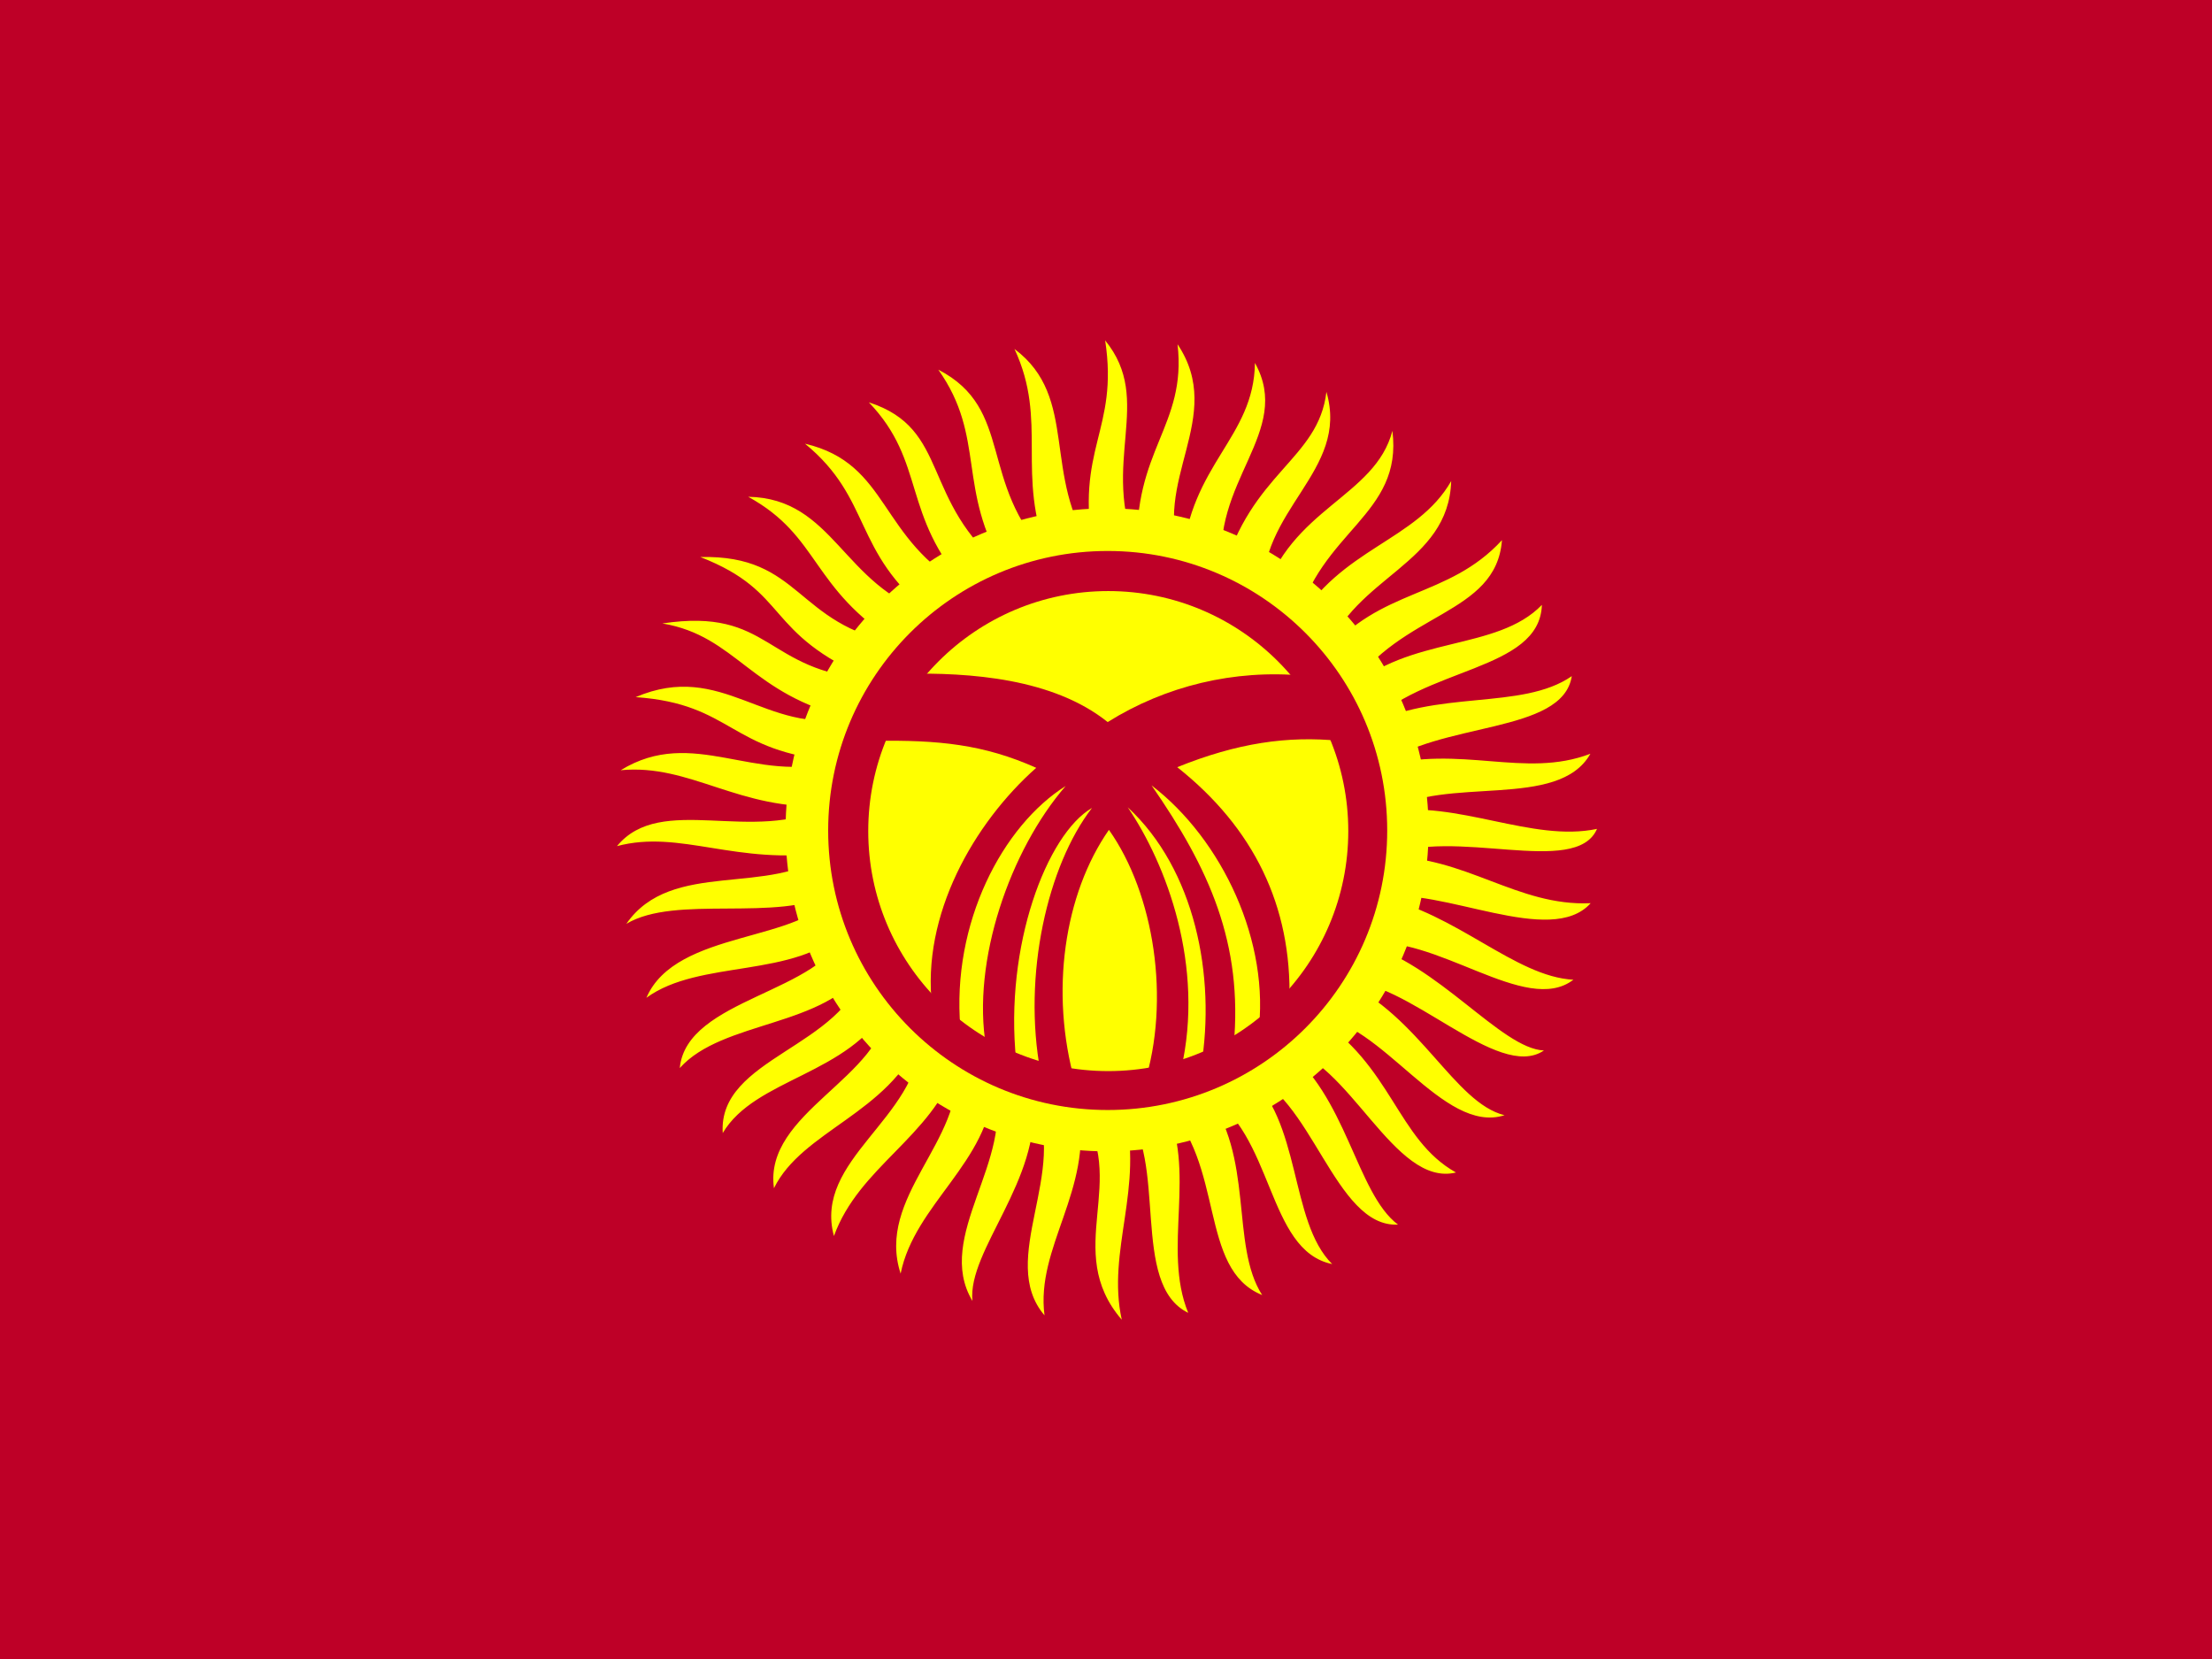
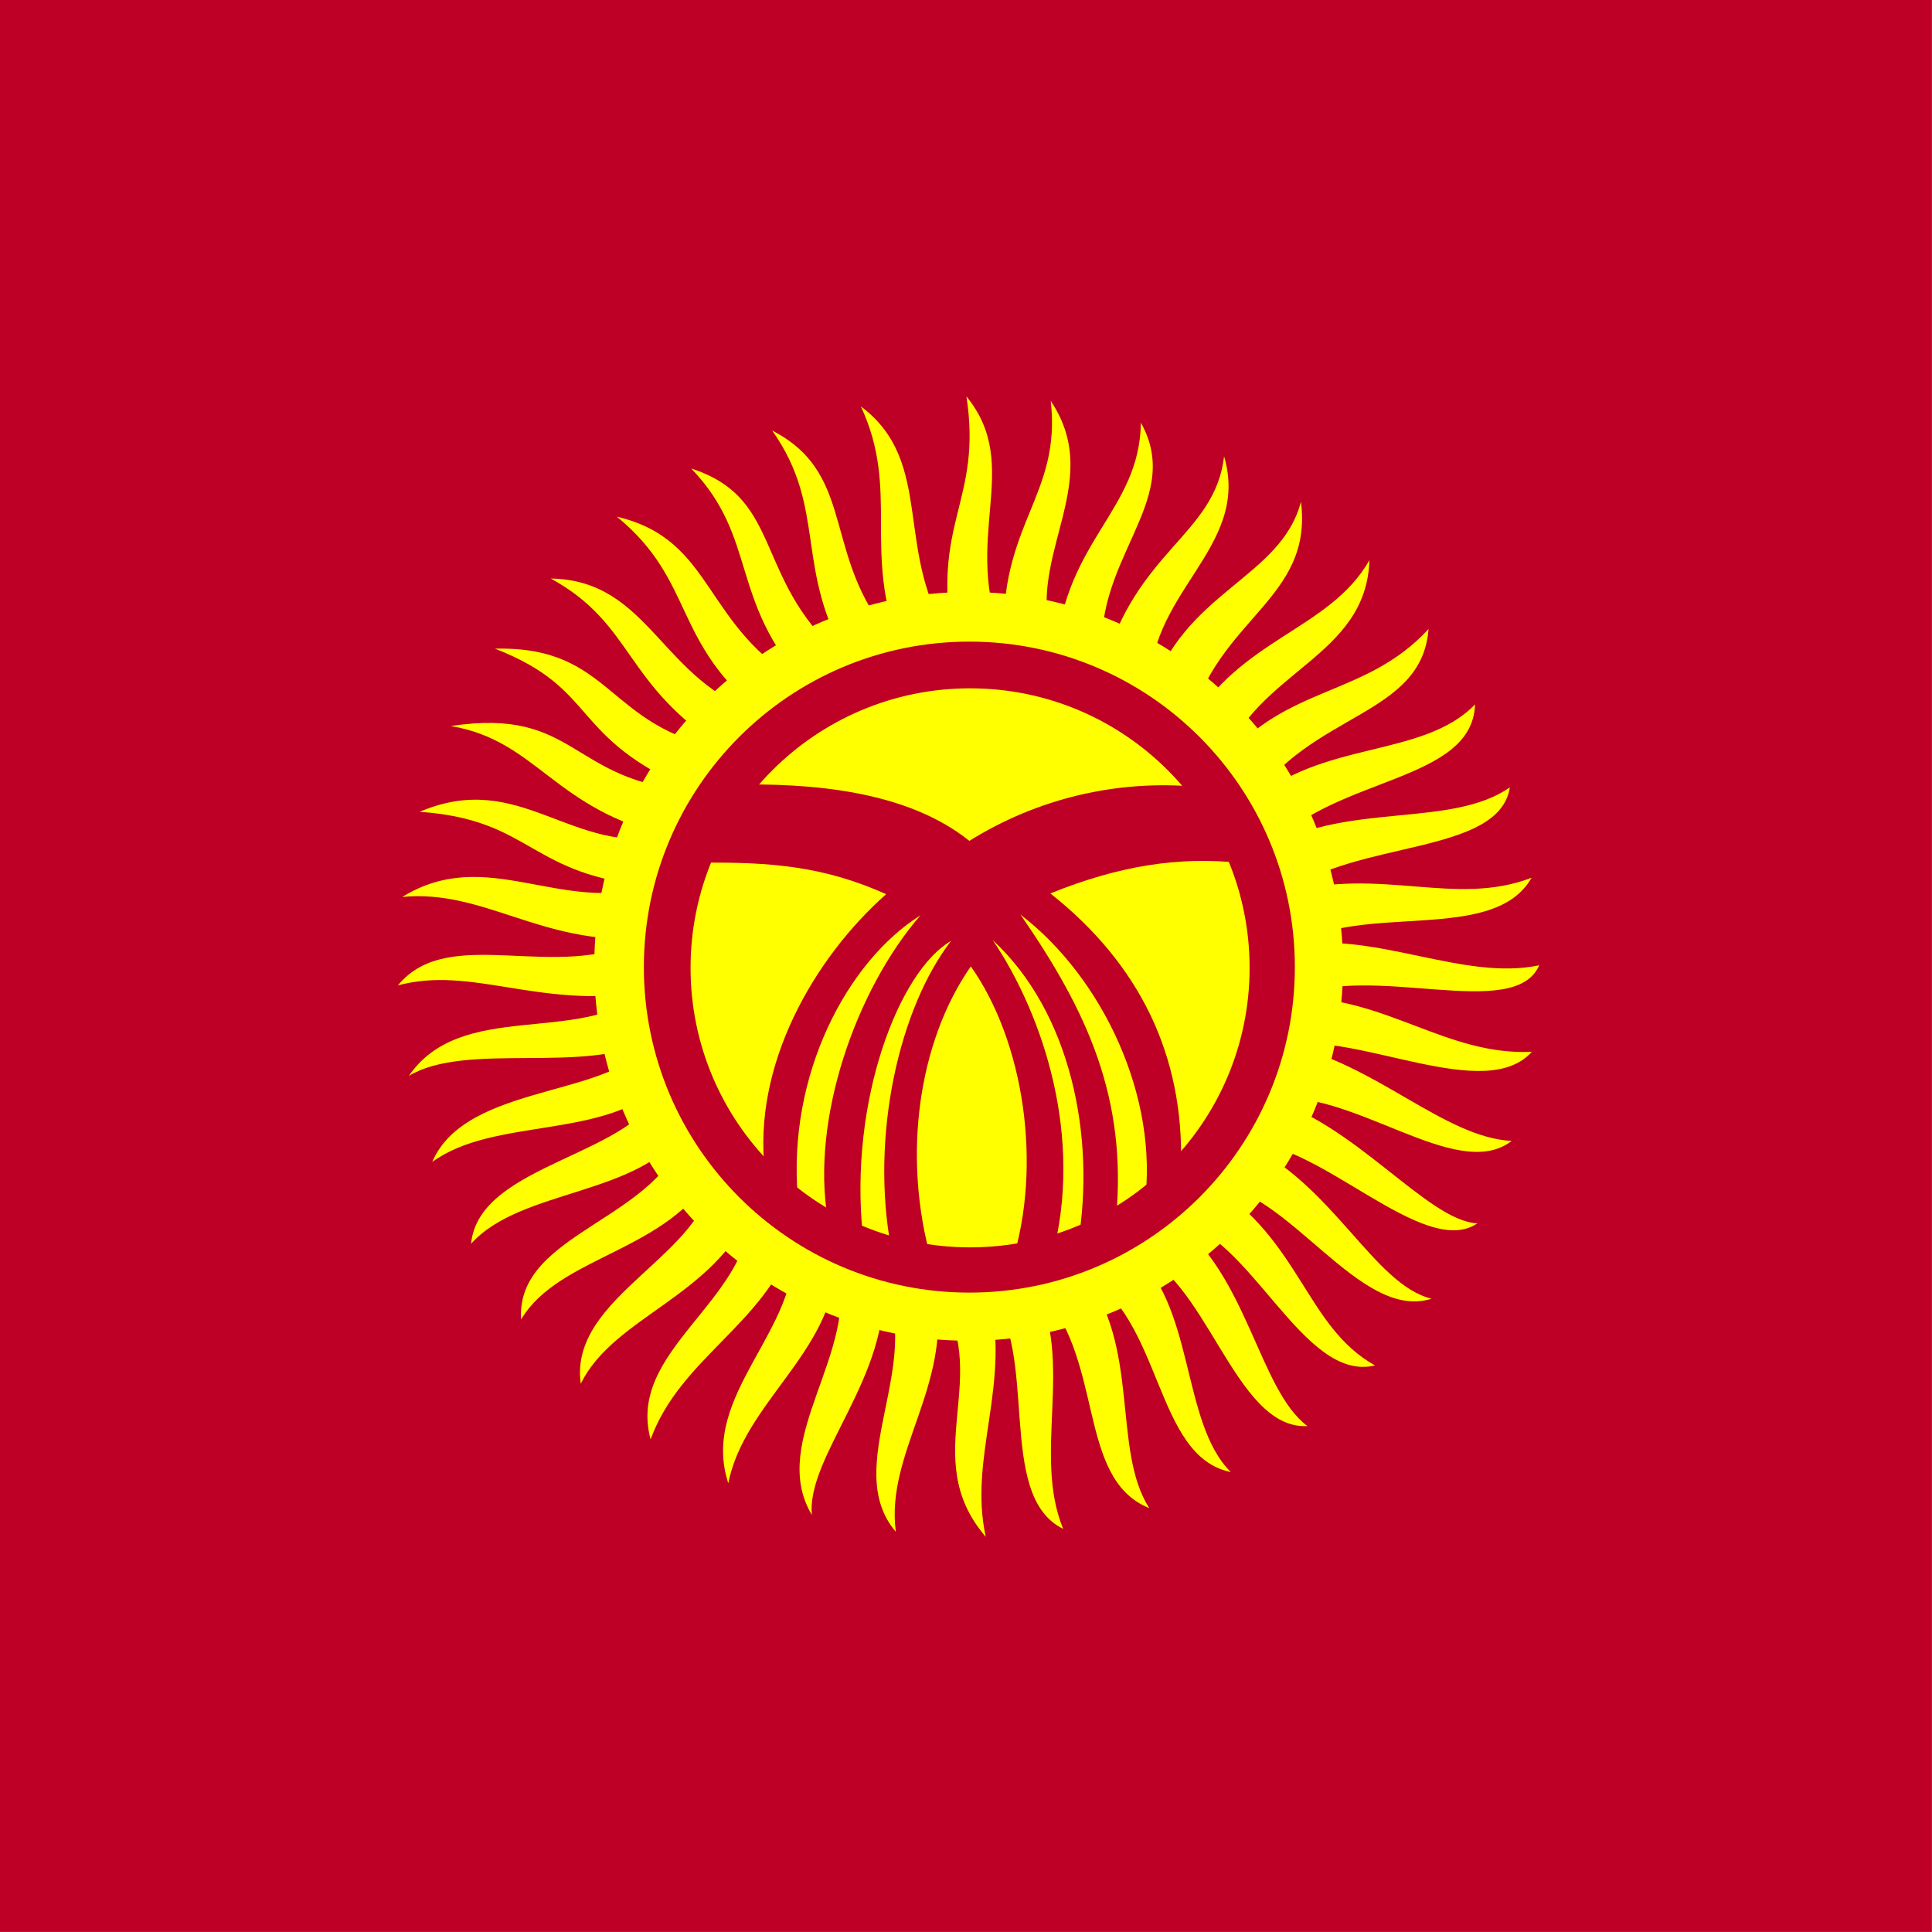
- <svg xmlns="http://www.w3.org/2000/svg" id="svg719" height="480" width="640" version="1.1">
+ <svg xmlns="http://www.w3.org/2000/svg" id="svg719" height="512" width="512" version="1.1">
  <defs id="defs721">
-     <clipPath id="clipPath5745" clipPathUnits="userSpaceOnUse">
-       <rect id="rect5747" fill-opacity="0.67" height="512" width="682.67" y="0" x="-84.949" />
+     <clipPath id="clipPath5662" clipPathUnits="userSpaceOnUse">
+       <rect id="rect5664" fill-opacity="0.67" height="416.25" width="416.25" y="-0" x="104.06" />
    </clipPath>
  </defs>
-   <g id="flag" clip-path="url(#clipPath5745)" fill-rule="evenodd" transform="matrix(.9375 0 0 .9375 79.64 -.000011719)">
-     <rect id="rect724" height="512" width="768.77" y="0" x="-128" stroke-width="1pt" fill="#be0027" />
-     <path id="path733" d="m105.45 261.14c13.658-16.61 41.95-0.399 65.045-12.359-27.358 1.504-42.27-13.129-63.884-11.078 22.395-13.757 41.461 4.499 66.502-2.839-33.165-2.79-31.727-17.615-61.884-19.721 26.788-11.425 40.036 11.75 66.276 6.48-30.927-7.139-35.045-25.356-58.039-29.212 33.608-5.073 31.417 14.794 64.364 17.22-33.441-14.345-24.676-26.797-52.645-37.723 31.297-0.739 29.222 20.951 60.93 26.64-27.144-17.22-23.791-32.935-46.149-45.232 26.524 0.48 29.114 27.629 56.184 36.041-24.148-19.16-17.797-35.314-38.664-52.424 26.383 6.188 22.542 29.611 50.019 44.552-20.363-22.615-12.55-38.805-30.314-57.318 25.374 8.172 15.735 30.432 42.065 51.595-15.094-24.855-5.775-40.707-20.629-61.677 23.559 12.166 12.151 34.872 34.023 57.558-10.295-25.508 0.015-41.352-10.507-63.941 20.152 15.057 8.166 39.323 24.422 62.472-5.926-31.919 7.841-37.17 3.557-65.124 15.306 18.79-1.802 37.581 9.948 65.26-1.431-31.476 15.294-38.795 12.394-64.067 15.169 22.645-8.507 42.353 1.395 66.605 2.561-29.864 22.185-37.597 22.49-60.836 11.933 21.332-14.111 36.672-9.883 64.955 8.57-31.196 29.476-35.051 31.943-56.025 7.235 24.678-21.265 36.15-19.598 63.501 8.488-27.736 34.62-30.989 39.962-51.476 3.296 26.107-22.401 30.742-29.635 59.585 13.512-23.54 37.143-25.471 47.783-44.089-0.835 25.815-29.844 29.2-38.748 53.372 16.725-20.51 37.691-16.95 54.415-35.135-1.765 23.299-31.293 21.982-47.009 46.104 18.136-16.732 45.435-11.718 59.33-26.125-0.674 20.608-36.908 19.059-53.996 37.479 21.075-11.545 47.757-4.764 63.225-15.487-2.827 18.068-41.076 13.845-59.356 27.946 25.211-6.985 44.677 3.809 65.102-3.995-9.94 17.587-44.634 6.455-63.054 17.888 21.879-3.705 45.126 9.55 65.091 5.298-6.562 15.201-44.58-0.919-65.091 8.538 24.51-0.215 40.403 15.434 63.134 14.399-12.363 13.763-45.788-5.162-65.262-1.93 23.759 4.915 41.911 24.602 59.926 25.55-14.784 11.352-42.423-14.497-64.864-11.215 23.105 6.185 42.516 32.472 55.774 33.048-14.284 9.761-42.517-22.464-61.861-21.319 23.496 10.62 34.272 37.515 49.698 41.296-19.099 6.128-37.868-29.217-58.391-30.442 23.772 14.993 25.115 37.918 43.418 48.124-19.257 4.707-32.964-35.167-53.259-38.532 19.489 14.327 22.428 44.931 35.351 54.608-19.607 1.036-26.692-40.714-46.787-46.678 17.216 14.379 13.094 45.579 26.479 58.863-20.425-4.189-17.792-40.538-39.117-52.778 15.32 19.32 7.527 46.846 17.512 62.337-19.871-8.038-11.24-40.568-30.211-58.991 10.349 20.583-0.774 44.587 7.388 64.487-18.153-8.854-5.944-47.384-19.856-62.666 6.395 23.786-5.4 43.47-0.646 64.794-18.559-21.526 2.817-43.189-13.281-65.125 4.273 25.177-13.336 42.697-10.567 63.771-14.716-17.19 7.905-44.774-3.528-66.478 2.461 24.754-20.276 46.439-18.715 62.029-11.978-19.967 13.298-43.582 6.53-66.285-1.426 23.572-24.371 36.382-28.692 57.856-7.712-23.689 19.564-40.812 17.209-64.091-7.811 22.145-29.982 31.024-37.793 52.485-6.395-23.623 25.914-36.167 26.768-61.021-9.987 23.309-36.522 28.427-45.279 46.265-3.269-23.5 33.807-34.007 35.187-56.275-11.936 21.382-40.969 22.249-50.991 39.254-1.519-23.416 37.582-26.316 43.721-50.825-11.883 18.278-43.735 15.907-56.987 30.767 2.09-21.722 44.388-23.066 51.129-42.6-15.723 15.168-44.963 8.882-61.426 20.913 9.164-21.335 48.838-16.812 57.808-32.267-17.564 9.164-48.68 0.28-63.997 9.444 13.921-20.206 44.803-8.135 62.28-22.05-28.428 4.143-45.506-7.17-65.182-1.934z" fill="#ff0" />
-     <path id="path731" d="m380.22 199.25c0 38.559-31.258 69.816-69.816 69.816-38.559 0-69.816-31.258-69.816-69.816 0-38.559 31.258-69.816 69.816-69.816 38.559 0 69.816 31.258 69.816 69.816z" transform="matrix(1.4212 0 0 1.4212 -184.43 -27.063)" fill="#ff0" />
-     <path id="path727" d="m380.22 199.25c0 38.559-31.258 69.816-69.816 69.816-38.559 0-69.816-31.258-69.816-69.816 0-38.559 31.258-69.816 69.816-69.816 38.559 0 69.816 31.258 69.816 69.816z" transform="matrix(1.2356 0 0 1.2356 -126.63 10.114)" fill="#be0027" />
-     <path id="path726" d="m380.22 199.25c0 38.559-31.258 69.816-69.816 69.816-38.559 0-69.816-31.258-69.816-69.816 0-38.559 31.258-69.816 69.816-69.816 38.559 0 69.816 31.258 69.816 69.816z" transform="matrix(1.061 0 0 1.061 -72.257 45.083)" fill="#ff0" />
-     <path id="path729" d="m194.04 207.95c20.501-0.451 46.033 1.418 62.859 14.893 17.859-11.154 39.005-16.311 60.54-14.313 3.675 6.705 7.349 13.41 11.025 20.115-15.989-1.613-31.591 0.646-50.095 8.124 23.597 18.696 35.395 42.809 34.622 72.144-2.707 3.352-6.963 7.091-9.671 10.443 3.932-28.496-11.089-60.279-32.881-76.978 17.73 25.596 28.304 48.676 25.339 80.46-3.159 1.87-6.899 4.513-10.058 6.383 4.641-28.045-1.932-60.926-22.629-80.074 11.926 17.537 23.854 48.999 16.439 81.041-3.224 0.967-8.187 3.675-11.411 4.642 8.318-26.239 3.094-59.056-10.832-78.719-13.796 19.794-18.31 50.029-10.445 77.946-3.868-0.967-6.769-2.128-10.637-3.095-5.673-30.043 2.193-63.957 15.861-81.62-13.926 8.059-27.079 42.614-23.405 77.946-3.352-1.547-5.931-2.708-9.283-4.256-4.513-26.369 7.413-60.666 24.564-80.461-19.471 12.25-35.266 42.295-32.494 74.659-2.966-2.643-5.738-3.932-8.704-6.576-3.417-28.239 12.894-56.67 32.106-73.691-16.182-7.221-30.043-8.64-50.094-8.318 3.159-6.512 6.126-14.183 9.284-20.695z" fill="#be0027" />
+   <g id="flag" clip-path="url(#clipPath5662)" fill-rule="evenodd" transform="matrix(1.23 0 0 1.23 -128 .00002726)">
+     <rect id="rect724" height="416.25" width="625" y="-0" x="0" stroke-width="1pt" fill="#be0027" />
+     <path id="path733" d="m186.65 207.9c11.104-13.504 34.105-0.324 52.881-10.048-22.242 1.223-34.365-10.674-51.937-9.006 18.207-11.184 33.707 3.658 54.065-2.308-26.963-2.268-25.794-14.321-50.311-16.033 21.778-9.288 32.549 9.553 53.882 5.268-25.143-5.804-28.491-20.614-47.185-23.749 27.323-4.124 25.542 12.027 52.327 14-27.187-11.662-20.061-21.786-42.8-30.668 25.444-0.601 23.757 17.033 49.535 21.658-22.068-14-19.342-26.776-37.519-36.773 21.564 0.39 23.669 22.462 45.677 29.301-19.632-15.577-14.469-28.71-31.433-42.62 21.449 5.031 18.326 24.073 40.665 36.22-16.555-18.386-10.203-31.548-24.645-46.598 20.629 6.644 12.792 24.74 34.198 41.946-12.271-20.207-4.695-33.094-16.771-50.142 19.153 9.891 9.879 28.35 27.66 46.794-8.37-20.738 0.012-33.619-8.542-51.983 16.383 12.241 6.639 31.969 19.855 50.789-4.818-25.95 6.375-30.219 2.892-52.945 12.444 15.276-1.465 30.553 8.088 53.056-1.163-25.59 12.434-31.54 10.076-52.085 12.332 18.41-6.916 34.432 1.134 54.149 2.082-24.279 18.036-30.566 18.284-49.459 9.701 17.343-11.472 29.814-8.035 52.808 6.967-25.362 23.964-28.496 25.969-45.548 5.882 20.063-17.288 29.39-15.933 51.626 6.901-22.549 28.146-25.194 32.489-41.849 2.68 21.225-18.212 24.993-24.093 48.442 10.985-19.138 30.197-20.708 38.847-35.844-0.679 20.987-24.263 23.739-31.502 43.391 13.597-16.674 30.642-13.78 44.239-28.564-1.435 18.942-25.441 17.871-38.218 37.482 14.744-13.603 36.938-9.527 48.235-21.239-0.548 16.754-30.006 15.495-43.898 30.47 17.134-9.386 38.826-3.873 51.401-12.591-2.298 14.689-33.394 11.256-48.256 22.72 20.496-5.679 36.322 3.097 52.927-3.248-8.081 14.298-36.287 5.248-51.262 14.543 17.787-3.012 36.687 7.764 52.918 4.307-5.335 12.358-36.243-0.747-52.918 6.941 19.926-0.175 32.847 12.548 51.327 11.706-10.051 11.189-37.225-4.197-53.057-1.569 19.316 3.996 34.073 20.001 48.719 20.772-12.019 9.229-34.489-11.786-52.734-9.118 18.784 5.028 34.565 26.399 45.344 26.868-11.613 7.936-34.566-18.263-50.292-17.332 19.102 8.634 27.863 30.499 40.404 33.573-15.527 4.982-30.786-23.753-47.471-24.749 19.326 12.189 20.418 30.827 35.298 39.124-15.656 3.827-26.799-28.59-43.299-31.326 15.844 11.648 18.234 36.528 28.74 44.396-15.94 0.842-21.7-33.1-38.037-37.949 13.996 11.69 10.645 37.055 21.527 47.855-16.605-3.406-14.465-32.957-31.802-42.908 12.455 15.707 6.119 38.085 14.237 50.679-16.155-6.535-9.138-32.981-24.561-47.959 8.414 16.734-0.629 36.249 6.006 52.427-14.758-7.198-4.832-38.523-16.143-50.947 5.199 19.338-4.39 35.341-0.525 52.677-15.088-17.5 2.29-35.112-10.797-52.946 3.474 20.469-10.842 34.712-8.591 51.845-11.964-13.975 6.427-36.401-2.868-54.046 2.001 20.125-16.484 37.754-15.215 50.429-9.738-16.233 10.811-35.432 5.309-53.889-1.159 19.164-19.813 29.578-23.326 47.036-6.27-19.259 15.905-33.18 13.991-52.105-6.35 18.004-24.375 25.222-30.725 42.67-5.199-19.205 21.068-29.403 21.762-49.609-8.119 18.95-29.692 23.111-36.811 37.613-2.658-19.105 27.485-27.647 28.607-45.751-9.704 17.383-33.307 18.088-41.455 31.913-1.235-19.037 30.554-21.395 35.545-41.32-9.661 14.86-35.556 12.932-46.33 25.013 1.699-17.66 36.087-18.752 41.567-34.633-12.783 12.331-36.554 7.221-49.939 17.002 7.45-17.345 39.705-13.668 46.997-26.233-14.279 7.45-39.576 0.228-52.029 7.678 11.318-16.427 36.424-6.614 50.633-17.926-23.112 3.368-36.996-5.829-52.992-1.572z" transform="translate(3.1449 4.4028)" fill="#ff0" />
+     <path id="path731" d="m380.22 199.25c0 38.559-31.258 69.816-69.816 69.816-38.559 0-69.816-31.258-69.816-69.816 0-38.559 31.258-69.816 69.816-69.816 38.559 0 69.816 31.258 69.816 69.816z" transform="matrix(1.1554 0 0 1.1554 -45.879 -22.002)" fill="#ff0" />
+     <path id="path727" d="m380.22 199.25c0 38.559-31.258 69.816-69.816 69.816-38.559 0-69.816-31.258-69.816-69.816 0-38.559 31.258-69.816 69.816-69.816 38.559 0 69.816 31.258 69.816 69.816z" transform="matrix(1.0045 0 0 1.0045 1.1177 8.2227)" fill="#be0027" />
+     <path id="path726" d="m380.22 199.25c0 38.559-31.258 69.816-69.816 69.816-38.559 0-69.816-31.258-69.816-69.816 0-38.559 31.258-69.816 69.816-69.816 38.559 0 69.816 31.258 69.816 69.816z" transform="matrix(.86261 0 0 .86261 45.318 36.652)" fill="#ff0" />
+     <path id="path729" d="m258.67 164.66c16.667-0.367 37.424 1.153 51.104 12.108 14.519-9.068 31.711-13.261 49.218-11.636 2.988 5.451 5.975 10.902 8.963 16.353-12.999-1.311-25.683 0.525-40.727 6.605 19.184 15.2 28.776 34.803 28.147 58.652-2.201 2.725-5.661 5.765-7.862 8.49 3.197-23.167-9.015-49.006-26.732-62.582 14.414 20.809 23.011 39.573 20.6 65.413-2.568 1.52-5.609 3.669-8.177 5.189 3.773-22.8-1.571-49.532-18.397-65.099 9.696 14.257 19.393 39.836 13.365 65.885-2.621 0.786-6.656 2.988-9.277 3.774 6.762-21.332 2.515-48.012-8.806-63.998-11.216 16.092-14.886 40.673-8.492 63.369-3.145-0.786-5.503-1.73-8.648-2.516-4.612-24.425 1.783-51.996 12.895-66.356-11.322 6.552-22.015 34.645-19.028 63.369-2.725-1.258-4.822-2.202-7.547-3.46-3.669-21.438 6.027-49.321 19.97-65.414-15.83 9.959-28.671 34.385-26.417 60.697-2.411-2.149-4.665-3.197-7.076-5.346-2.778-22.958 10.483-46.072 26.102-59.91-13.156-5.871-24.425-7.024-40.726-6.762 2.568-5.294 4.98-11.531 7.548-16.825z" transform="translate(3.1449 4.4028)" fill="#be0027" />
  </g>
</svg>
